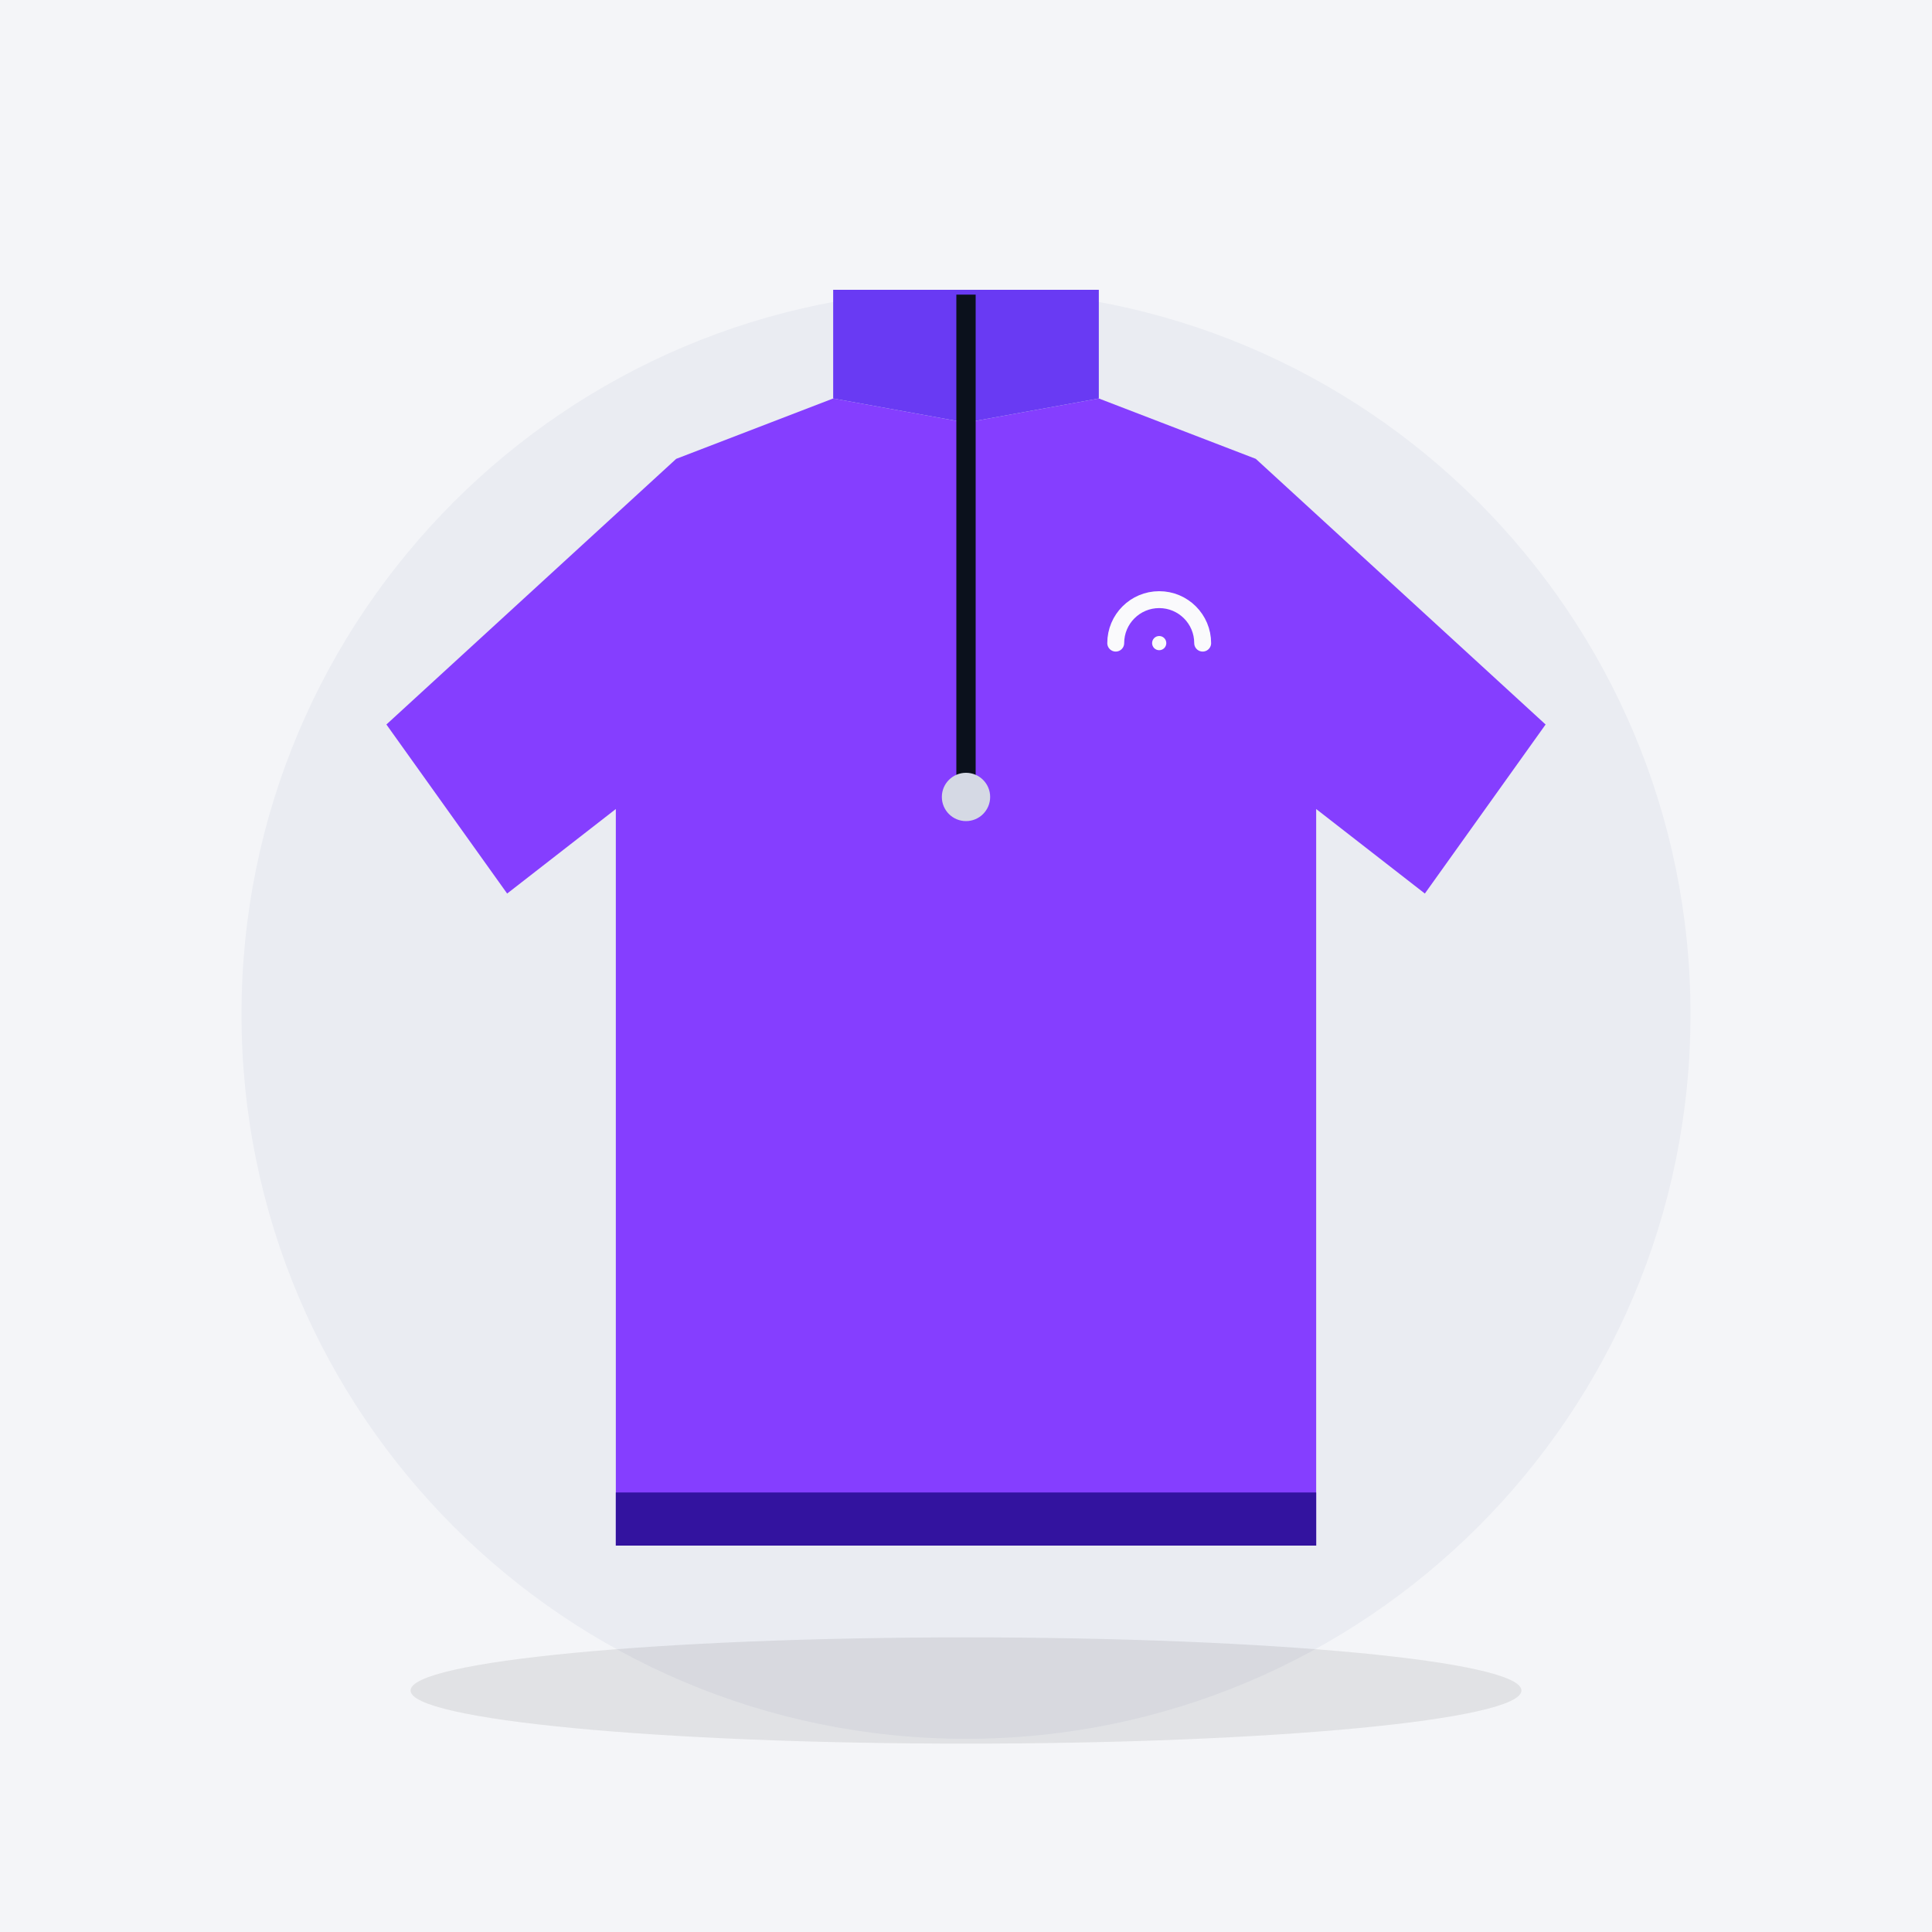
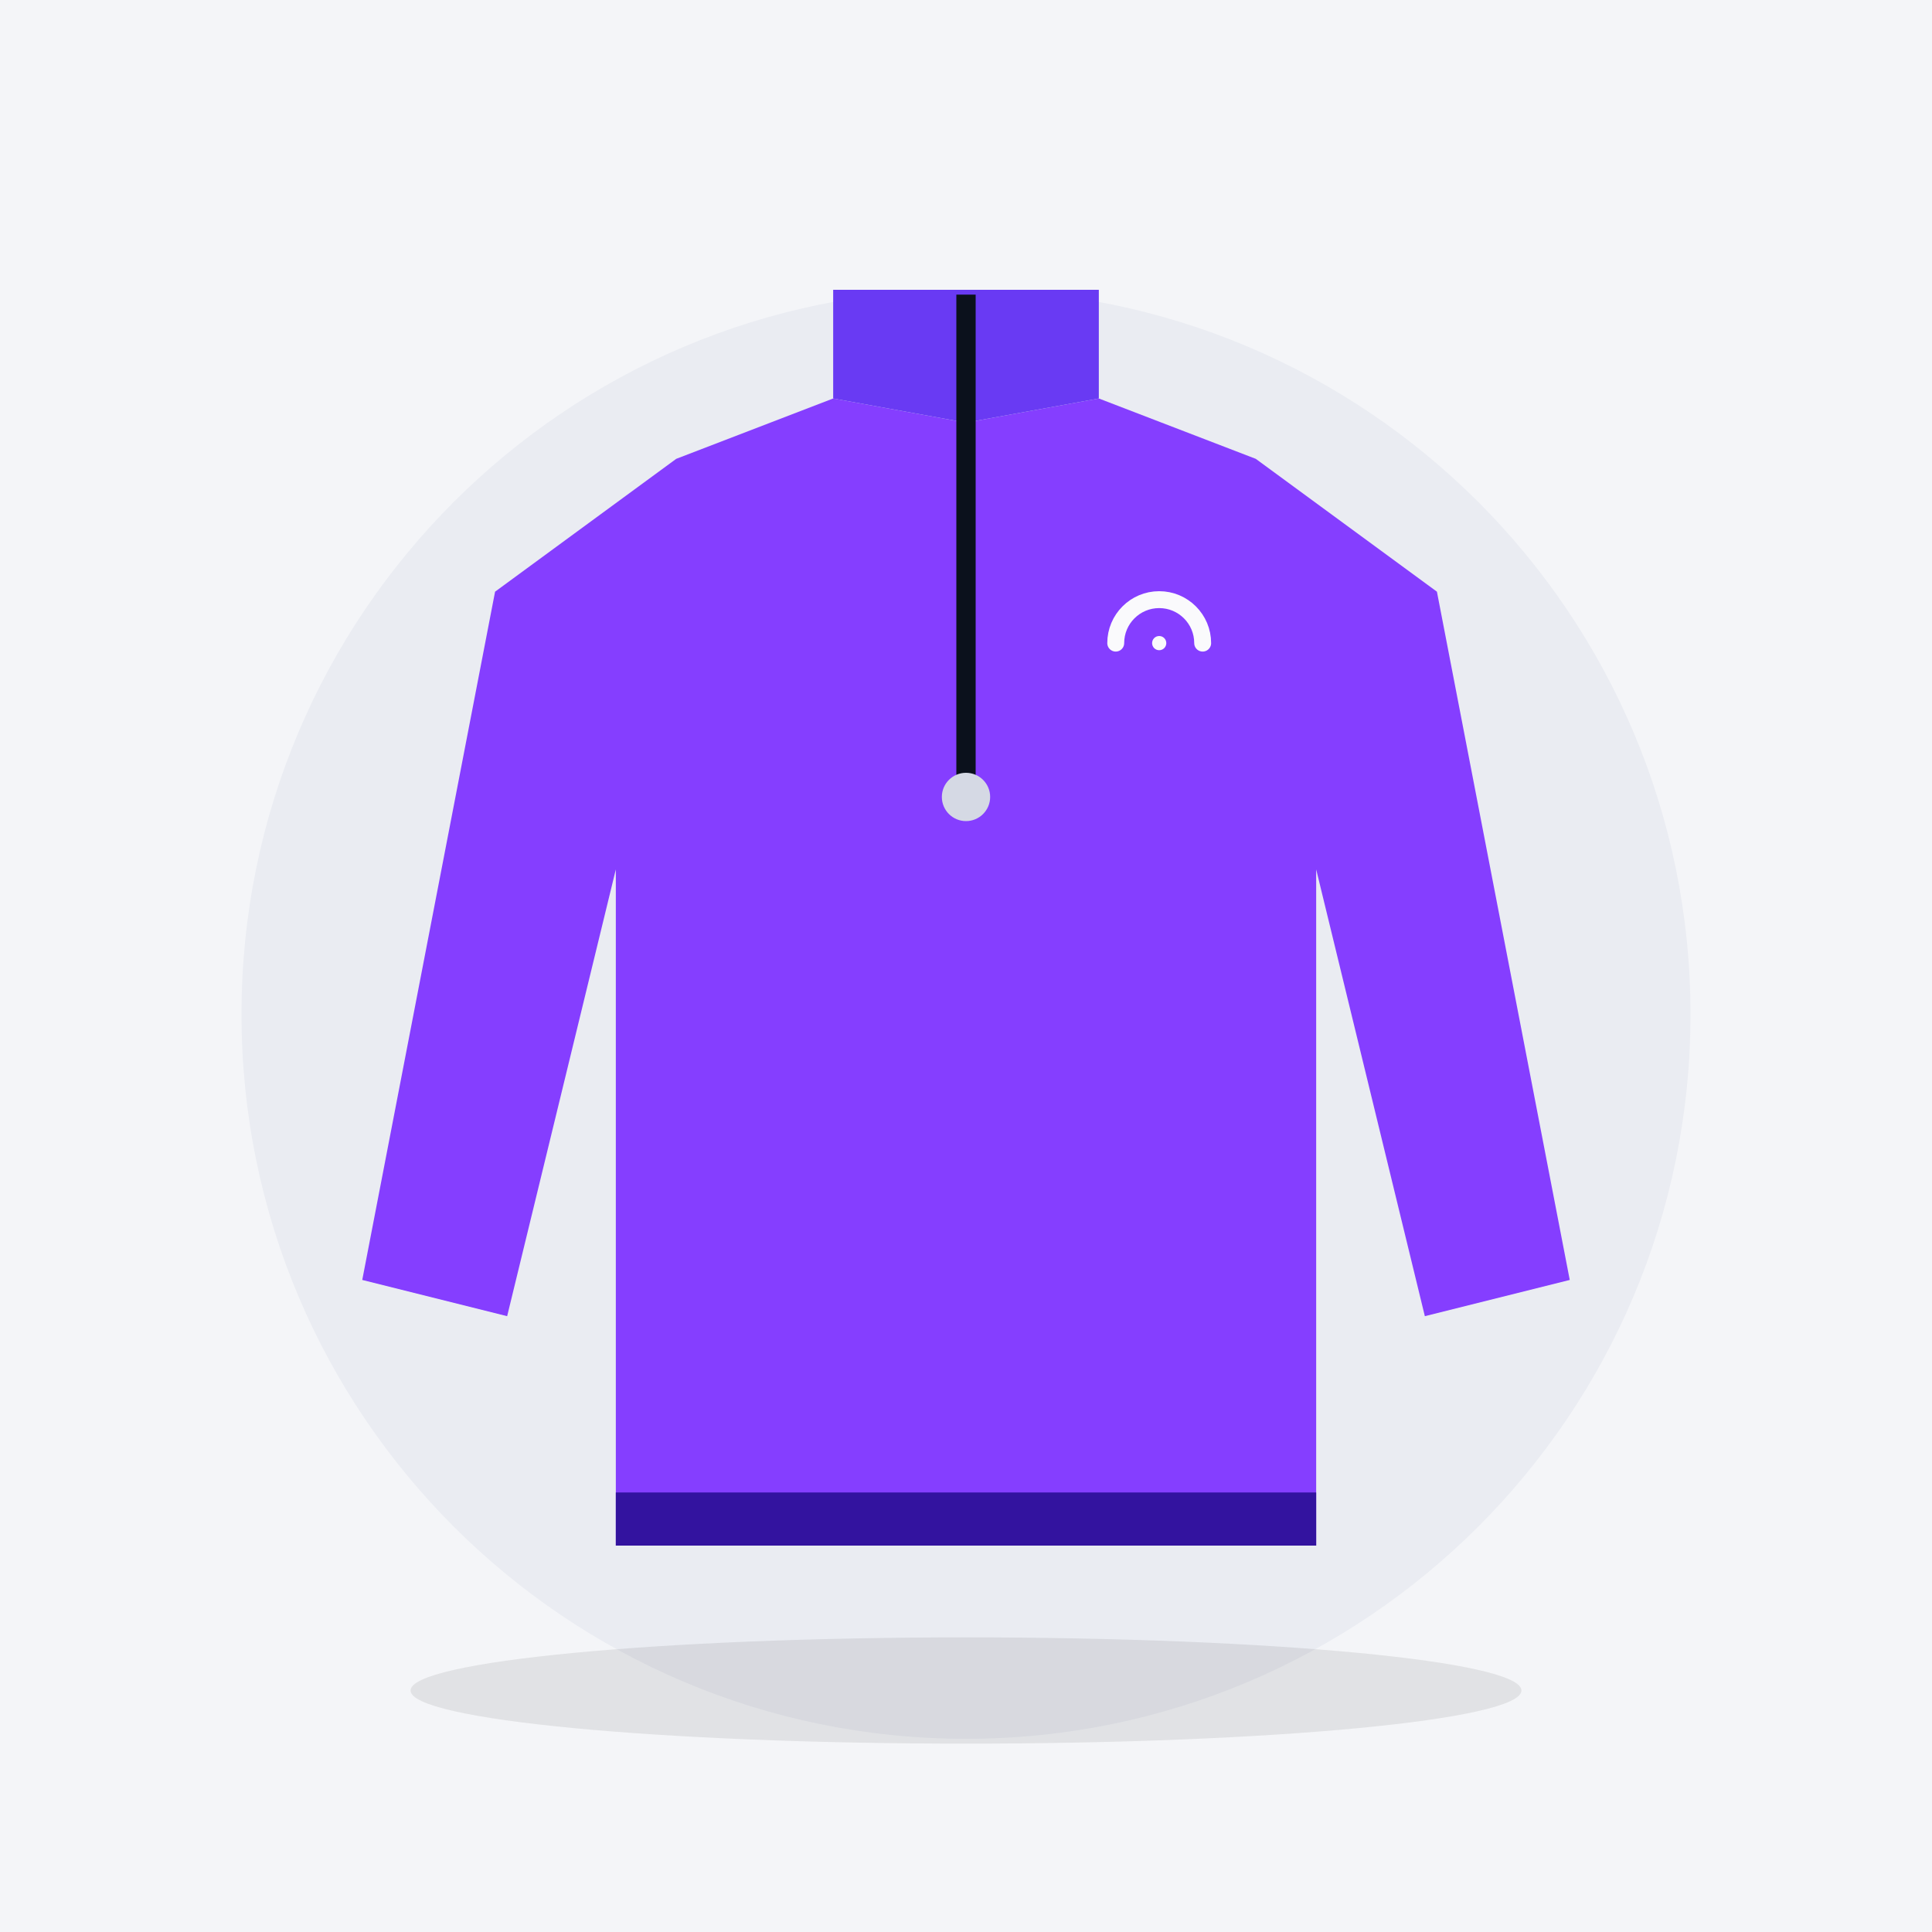
<svg xmlns="http://www.w3.org/2000/svg" viewBox="0 0 800 800" width="800" height="800">
  <defs>
    <linearGradient id="sig" x1="0" x2="1" y1="0" y2="0">
      <stop offset="0" stop-color="#34B3FF" />
      <stop offset="1" stop-color="#853EFF" />
    </linearGradient>
  </defs>
  <rect width="800" height="800" fill="#F4F5F8" />
  <circle cx="400" cy="420" r="300" fill="#EAECF2" />
  <ellipse cx="400" cy="700" rx="230" ry="22" fill="#000" opacity=".08" />
  <g transform="">
-     <path d="M280 190 L345 165 L400 175 L455 165 L520 190 L640 300 L590 370 L545 335 L545 640 L255 640 L255 335 L210 370 L160 300 Z" fill="#853EFF" />
+     <path d="M280 190 L345 165 L400 175 L455 165 L520 190 L595 245 L650 530 L590 545 L545 360 L545 640 L255 640 L255 360 L210 545 L150 530 L205 245 Z" fill="#853EFF" />
    <path d="M345 165 L345 120 L455 120 L455 165 L400 175Z" fill="#693AF3" />
    <line x1="400" y1="122" x2="400" y2="330" stroke="#0B111C" stroke-width="8" />
    <circle cx="400" cy="330" r="10" fill="#D5D9E4" />
    <path d="M462,266.3 A18,18 0 0 1 498,266.3" fill="none" stroke="#FAFAFC" stroke-width="7" stroke-linecap="round" />
    <circle cx="480" cy="266.3" r="2.94" fill="#FAFAFC" />
    <rect x="255" y="618" width="290" height="22" fill="#33139F" />
  </g>
</svg>
